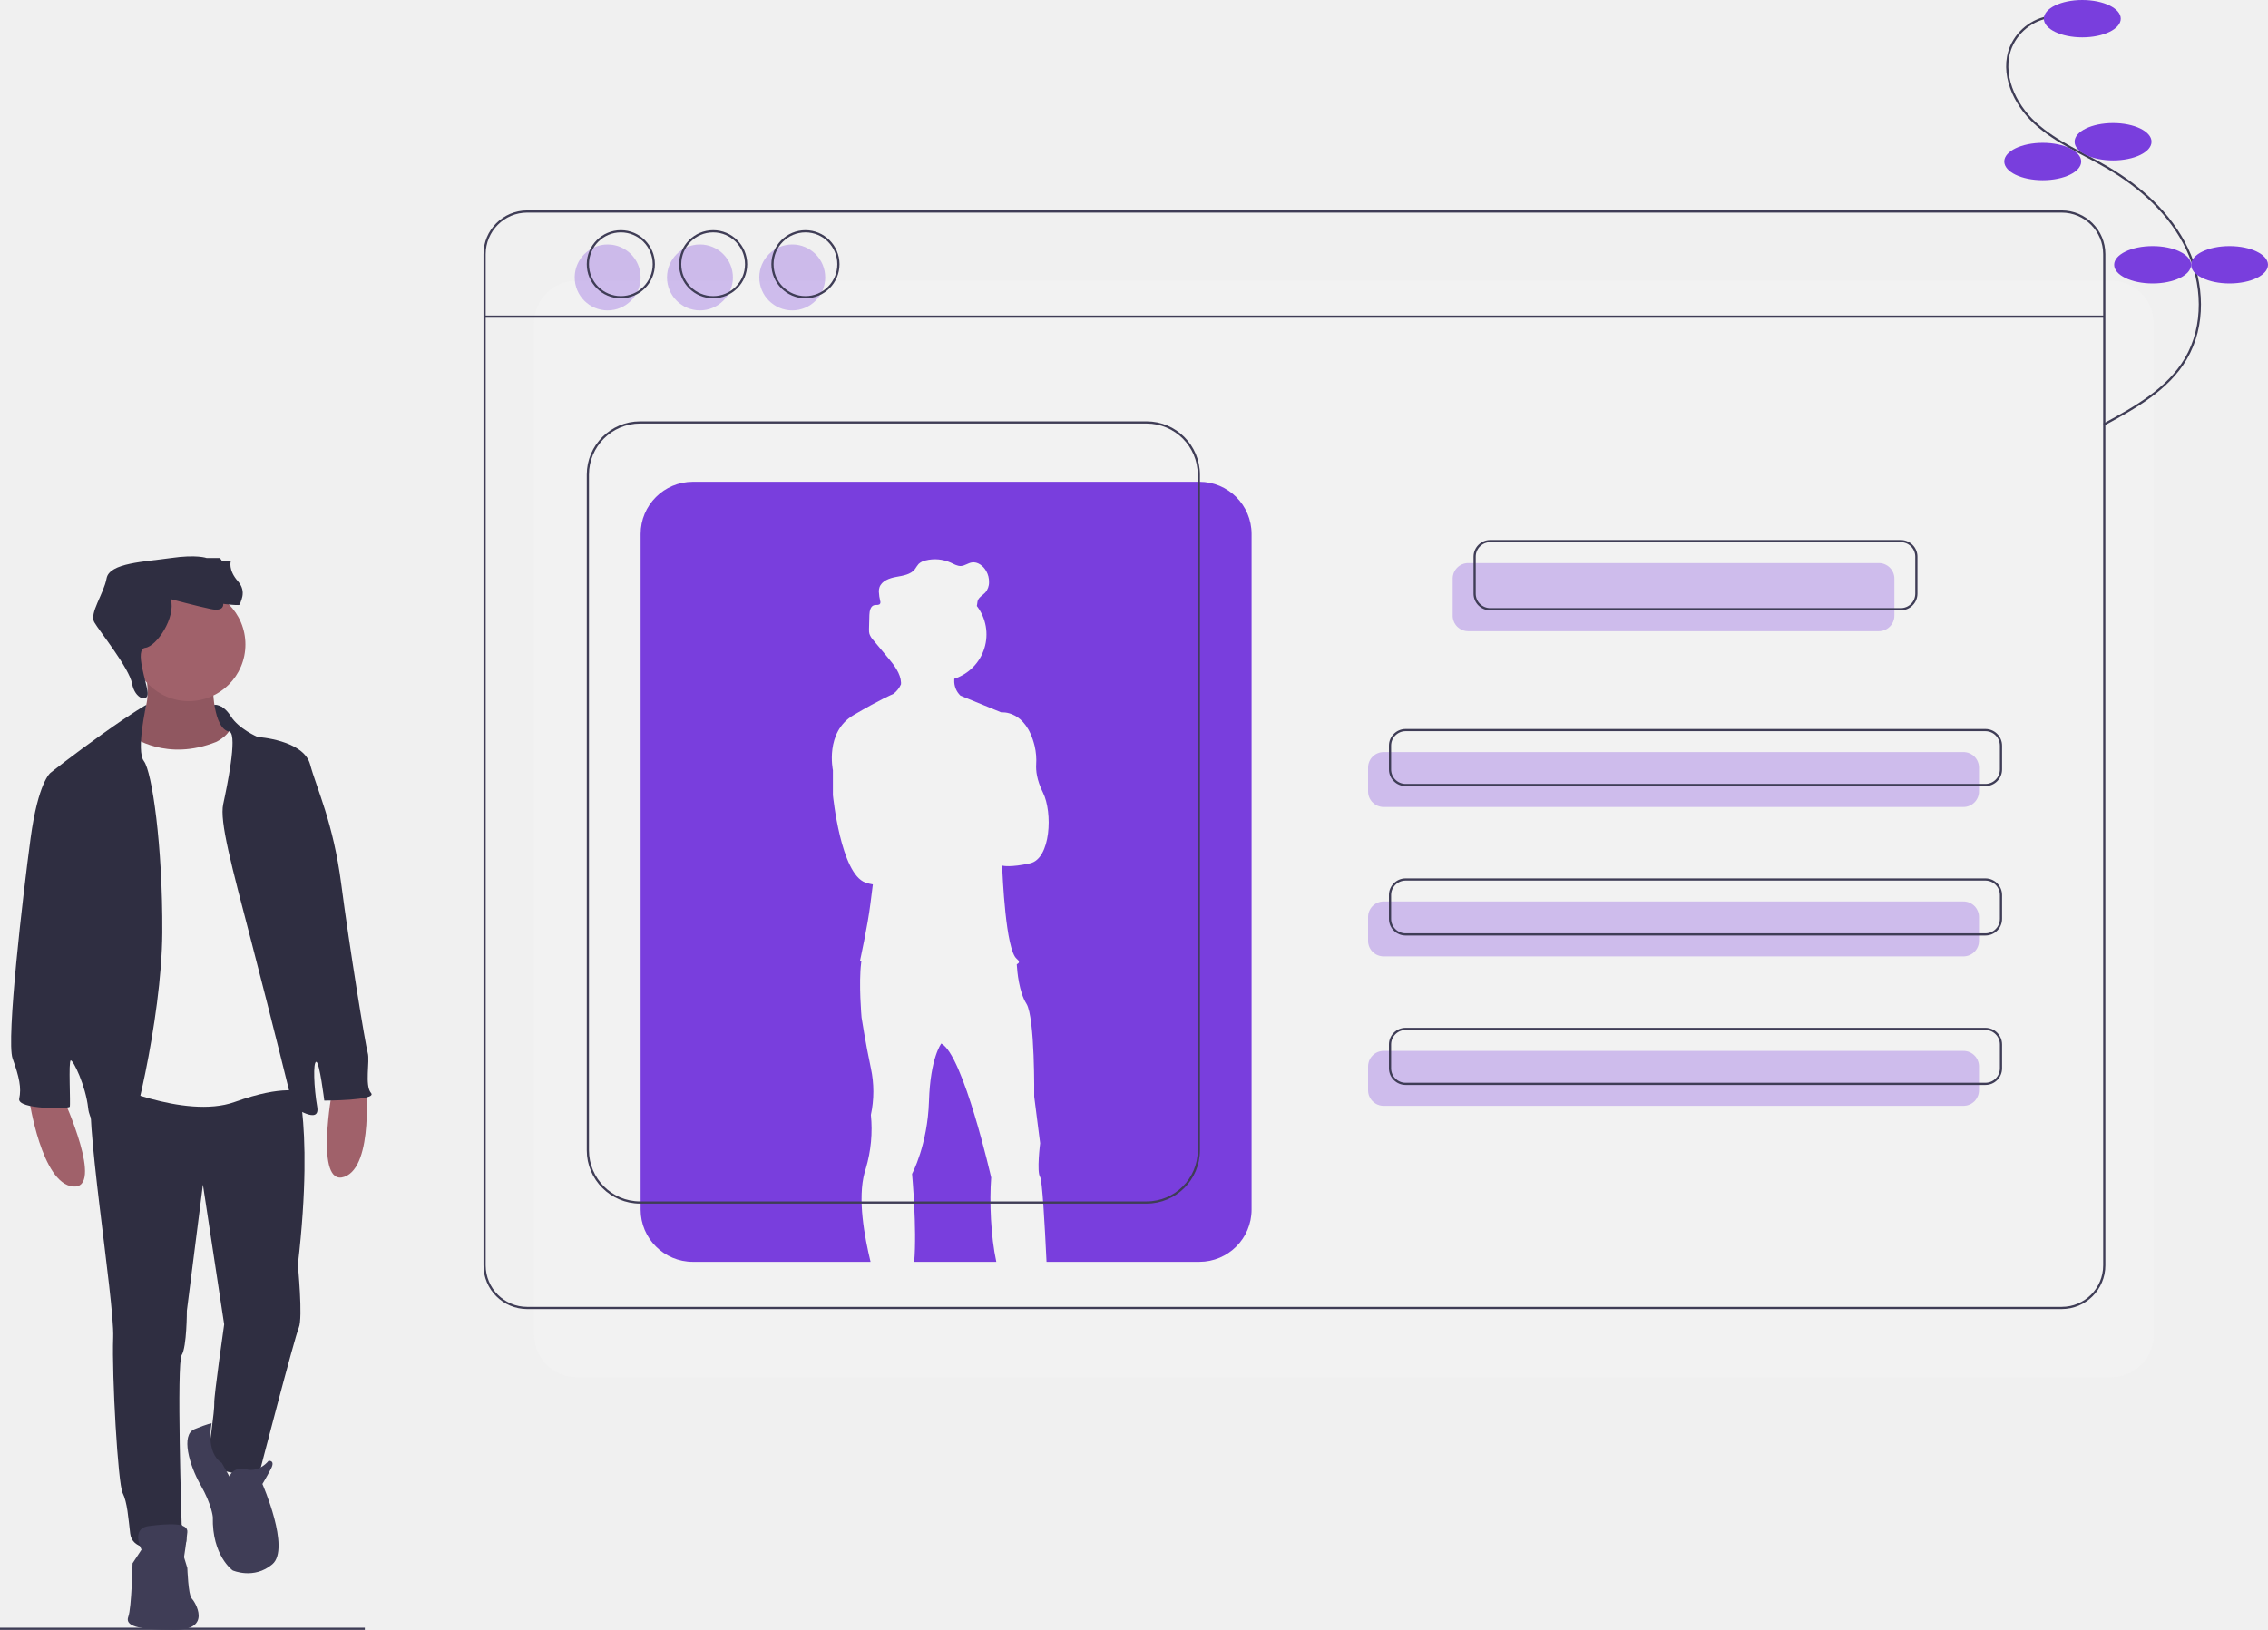
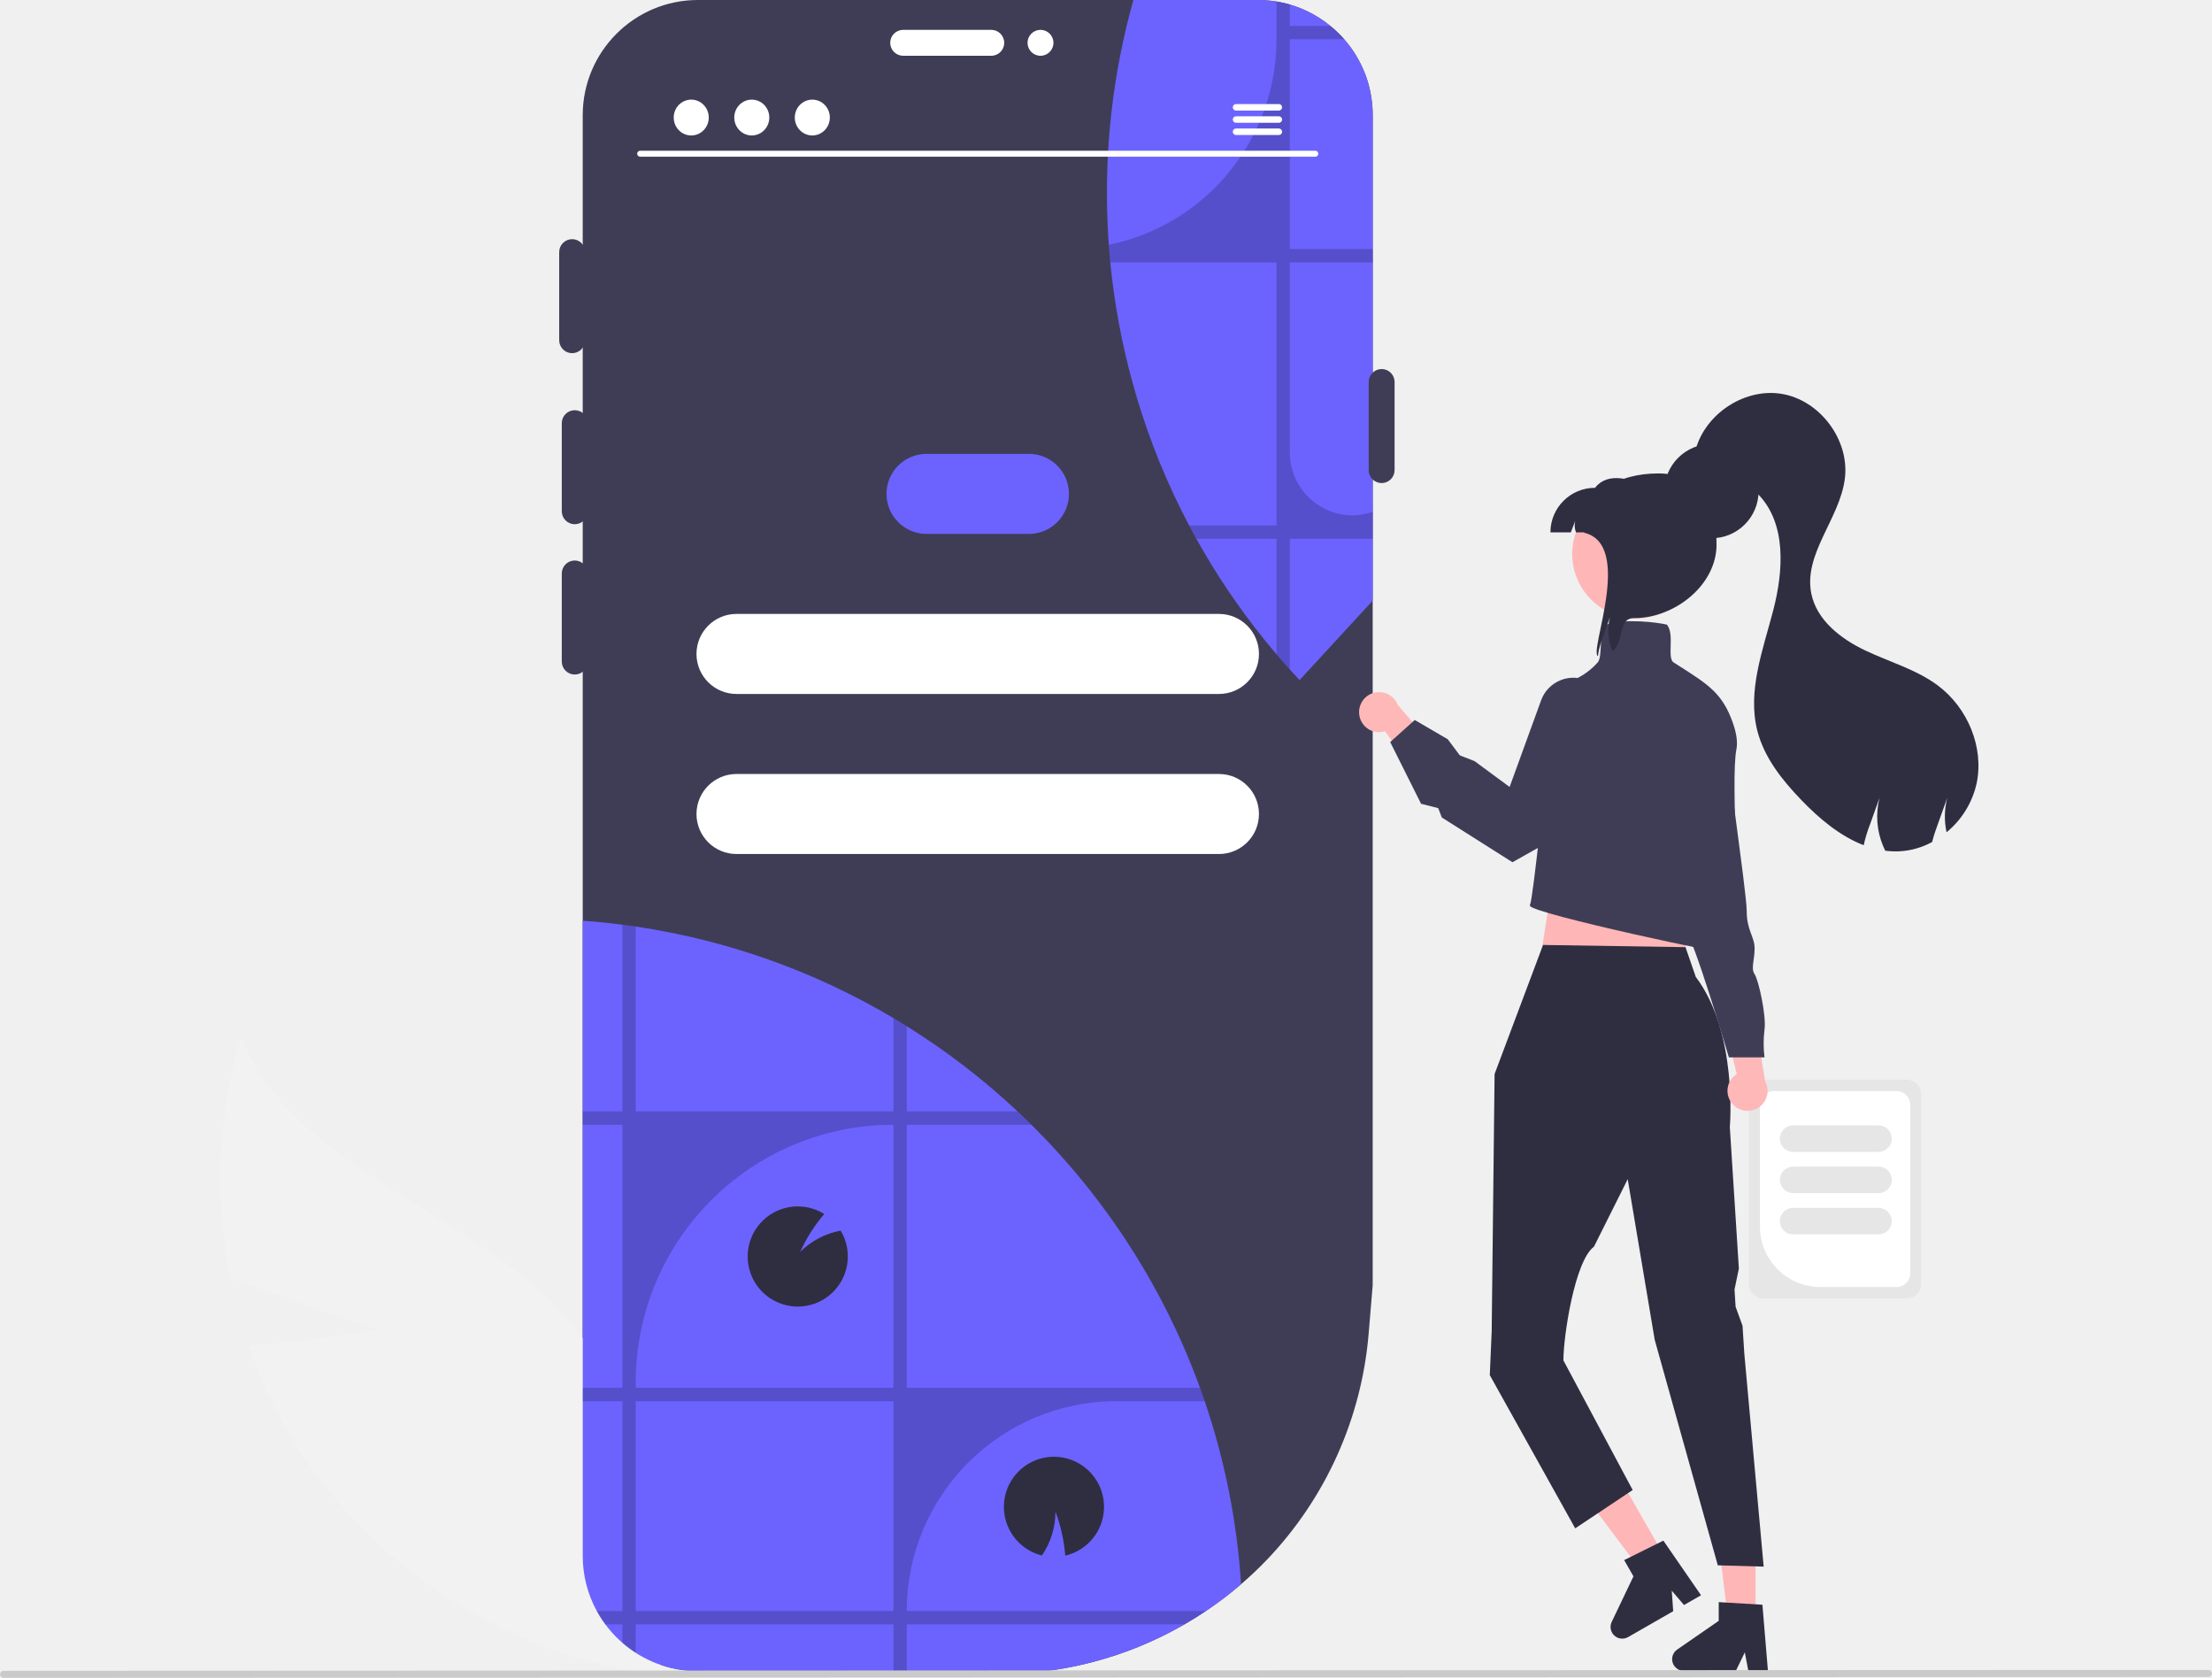
- <svg xmlns="http://www.w3.org/2000/svg" id="fe80fb2b-bcaf-407e-919b-306adc32f78b" data-name="Layer 1" width="1032" height="741.753" viewBox="0 0 1032 741.753">
-   <line y1="741.253" x2="166" y2="741.253" fill="none" stroke="#3f3d56" stroke-miterlimit="10" />
-   <rect x="243" y="127.753" width="737" height="499" rx="19.398" fill="#f2f2f2" />
-   <rect x="220.5" y="96.253" width="737" height="499" rx="19.398" fill="none" stroke="#3f3d56" stroke-miterlimit="10" />
-   <line x1="220.5" y1="144.093" x2="957.5" y2="144.093" fill="none" stroke="#3f3d56" stroke-miterlimit="10" />
-   <rect x="661" y="256.253" width="201" height="31" rx="7.093" fill="#793edd" opacity="0.3" />
-   <rect x="622.5" y="342.253" width="278" height="25" rx="7.093" fill="#793edd" opacity="0.3" />
-   <rect x="622.5" y="410.253" width="278" height="25" rx="7.093" fill="#793edd" opacity="0.3" />
-   <rect x="622.5" y="478.253" width="278" height="25" rx="7.093" fill="#793edd" opacity="0.3" />
-   <rect x="671" y="246.253" width="201" height="31" rx="7.093" fill="none" stroke="#3f3d56" stroke-miterlimit="10" />
-   <rect x="632.5" y="332.253" width="278" height="25" rx="7.093" fill="none" stroke="#3f3d56" stroke-miterlimit="10" />
-   <rect x="632.5" y="400.253" width="278" height="25" rx="7.093" fill="none" stroke="#3f3d56" stroke-miterlimit="10" />
-   <rect x="632.5" y="468.253" width="278" height="25" rx="7.093" fill="none" stroke="#3f3d56" stroke-miterlimit="10" />
-   <circle cx="276.5" cy="126.253" r="15" fill="#793edd" opacity="0.3" />
-   <circle cx="318.5" cy="126.253" r="15" fill="#793edd" opacity="0.3" />
-   <circle cx="360.5" cy="126.253" r="15" fill="#793edd" opacity="0.3" />
-   <circle cx="282.5" cy="120.253" r="15" fill="none" stroke="#3f3d56" stroke-miterlimit="10" />
-   <circle cx="324.5" cy="120.253" r="15" fill="none" stroke="#3f3d56" stroke-miterlimit="10" />
-   <circle cx="366.5" cy="120.253" r="15" fill="none" stroke="#3f3d56" stroke-miterlimit="10" />
-   <path d="M537.854,653.379c-2.511-11.568-3.177-27.369-2.333-38.36,0,0-12.698-55.786-22.69-60.991l-.003.003c-.153.197-5.002,6.554-5.617,26.224-.625,19.983-7.7,33.097-7.7,33.097s2.29,24.908.98,40.028Z" transform="translate(-84.5 -79.12639)" fill="#793edd" />
-   <path d="M630.228,298.379H399.772A23.772,23.772,0,0,0,376,322.151V629.607a23.772,23.772,0,0,0,23.772,23.772h80.855c-2.7-11.199-6.057-28.691-2.657-40.852l-.002-.008.002.005c.159-.568.327-1.127.516-1.67a63.497,63.497,0,0,0,2.292-24.354,50.609,50.609,0,0,0,0-21.232c-2.498-11.656-4.246-23.105-4.246-23.105s-1.377-15.402-.175-24.844c.027-.207.058-.404.087-.605-.424-.097-.662-.152-.662-.152s3.539-16.028,4.788-26.227c.295-2.408.683-5.46,1.103-8.715a20.94,20.94,0,0,1-3.393-.86c-11.24-3.955-14.779-39.758-14.779-39.758V429.656s-3.747-17.381,9.367-25.083c12.628-7.416,17.67-9.446,18.026-9.586.096-.069.19-.131.288-.207a11.061,11.061,0,0,0,3.29-4.234q.026-.429.012-.852c-.213-4.067-3.044-7.765-5.73-10.992q-3.437-4.129-6.873-8.257a8.072,8.072,0,0,1-1.77-2.865,6.604,6.604,0,0,1-.187-1.804q-.003-.337.004-.673.056-3.078.167-6.155c.064-1.792.516-4.054,2.271-4.422.913-.192,2.121.142,2.604-.656a1.565,1.565,0,0,0,.117-1.061c-.006.027-.007.054-.015.081-.006-.033-.012-.067-.018-.1a22.437,22.437,0,0,1-.651-4.386,5.842,5.842,0,0,1,.282-1.97c1.017-2.975,4.518-4.196,7.611-4.757,3.094-.561,6.567-1.044,8.508-3.517a26.951,26.951,0,0,1,1.689-2.374,6.63,6.63,0,0,1,3.166-1.597,17.498,17.498,0,0,1,11.506,1.021c1.496.683,3,1.602,4.641,1.498,1.705-.108,3.162-1.308,4.845-1.6,2.719-.472,5.319,1.566,6.659,3.978a9.851,9.851,0,0,1,1.233,5.023,6.912,6.912,0,0,1-1.764,4.741c-1.17,1.241-2.916,2.094-3.402,3.73-.198.666-.152,1.383-.327,2.055-.022.084-.057.162-.086.244.032.042.067.081.099.123a21.231,21.231,0,0,1-10.332,33.019c-.008.211-.016.421-.015.633a9.173,9.173,0,0,0,2.84,7.065l18.547,7.606s11.166-1.353,15.195,15.31a28.826,28.826,0,0,1,.69,8.457c-.146,2.513.195,6.936,3.057,12.66,4.579,9.159,3.539,30.182-5.828,32.264-8.872,1.972-12.324,1.143-12.664,1.05l-.02.368c.146,3.945,1.55,37.969,6.648,42.086,1.41,1.138,1.14,1.908-.016,2.426l.003.003s.009.219.031.612c.153,2.488.94,11.965,4.353,17.357,3.956,6.245,3.541,42.257,3.541,42.257l2.704,21.232s-1.664,13.114,0,15.402c.946,1.298,2.091,21.404,2.905,38.57h69.53A23.772,23.772,0,0,0,654,629.607V322.151A23.772,23.772,0,0,0,630.228,298.379Z" transform="translate(-84.5 -79.12639)" fill="#793edd" />
-   <rect x="267.5" y="192.253" width="278" height="355" rx="23.772" fill="none" stroke="#3f3d56" stroke-miterlimit="10" />
-   <path d="M185.324,400.757S176,398,174,401s2.727,24.748,2.727,24.748l20.546,1.249-7.17-18.107Z" transform="translate(-84.5 -79.12639)" fill="#2f2e41" />
-   <path d="M113.444,579.347s18.695,41.042,4.298,39.753-19.984-39.753-19.984-39.753Z" transform="translate(-84.5 -79.12639)" fill="#a0616a" />
-   <path d="M235.711,575.071s-8.201,44.348,5.455,39.611,9.764-43.409,9.764-43.409Z" transform="translate(-84.5 -79.12639)" fill="#a0616a" />
-   <path d="M181.347,390.466s-.215,20.629,7.736,21.703-4.513,12.033-4.513,12.033l-14.182,2.793L149.974,425.492l-9.025-11.604s15.901-7.521,9.025-30.943Z" transform="translate(-84.5 -79.12639)" fill="#a0616a" />
-   <path d="M181.347,390.466s-.215,20.629,7.736,21.703-4.513,12.033-4.513,12.033l-14.182,2.793L149.974,425.492l-9.025-11.604s15.901-7.521,9.025-30.943Z" transform="translate(-84.5 -79.12639)" opacity="0.1" />
-   <path d="M217.876,564.95s10.099,21.703,2.149,89.82c0,0,2.364,24.067.43,28.579s-17.835,65.754-17.835,65.754-20.414,4.513-23.207-9.025c0,0,2.793-19.339,2.579-22.348s4.513-35.885,4.513-35.885l-9.67-63.605-7.306,57.373s0,16.546-2.364,20.199,0,77.142,0,77.142,6.661,11.174-3.438,11.389-19.124-.215-19.984-7.306-1.289-14.182-3.438-18.48-4.942-53.505-4.298-70.696-14.182-105.507-9.455-114.747S217.876,564.95,217.876,564.95Z" transform="translate(-84.5 -79.12639)" fill="#2f2e41" />
-   <circle cx="85.888" cy="293.29" r="25.786" fill="#a0616a" />
-   <path d="M144.602,414.318s15.686,11.604,38.464,2.364c0,0,7.521-3.653,6.876-9.24s15.686,44.91,15.686,44.91l16.546,87.886-.86,35.885s-7.306-3.653-30.083,4.513-59.952-9.24-59.952-9.24l1.289-92.184,1.289-53.72,3.438-11.818S139.015,410.45,144.602,414.318Z" transform="translate(-84.5 -79.12639)" fill="#f2f2f2" />
-   <path d="M182.063,399.893s3.796-.617,7.449,5.185,12.248,9.455,12.248,9.455,20.843,1.289,23.852,12.463,10.529,26.43,14.182,54.58,10.959,73.06,12.033,76.713-1.504,14.827,1.504,18.265-21.273,3.438-21.273,3.438-2.149-17.62-3.653-17.62-1.074,11.818.43,20.414-10.959,0-10.959,0-9.67-39.323-18.91-74.779S184.355,452.997,186.074,445.046s6.446-30.728,3.008-32.877S182.063,399.893,182.063,399.893Z" transform="translate(-84.5 -79.12639)" fill="#2f2e41" />
-   <path d="M151.076,399.874s-5.614,3.055-19.796,13.155-23.852,17.835-23.852,17.835-5.587,4.298-9.025,29.868S87.229,552.487,90.237,560.867s4.083,13.323,3.008,18.265,22.563,4.727,22.992,3.653-.645-20.629.43-21.058,6.876,11.604,7.951,21.703,13.538,18.05,16.331,18.05,17.191-58.233,17.405-97.986-4.727-73.275-8.38-78.002S151.076,399.874,151.076,399.874Z" transform="translate(-84.5 -79.12639)" fill="#2f2e41" />
-   <path d="M188.867,751.037s1.719-4.727,7.736-3.223,10.099-3.868,10.099-3.868,3.223-.43,1.074,3.653-3.868,6.876-3.868,6.876,12.893,29.439,4.513,36.53-18.05,2.793-18.05,2.793-9.455-6.661-9.025-24.282c0,0-.43-5.587-5.587-14.612s-9.025-22.777-2.793-25.356,7.835-2.674,7.835-2.674-2.916,13.337,4.616,17.998Z" transform="translate(-84.5 -79.12639)" fill="#3f3d56" />
-   <path d="M148.9,784.344s-5.157-9.67,3.438-10.744,17.835-1.719,17.405,2.793-1.504,11.389-1.504,11.389l1.504,4.942s.43,12.248,1.934,13.752,9.67,14.397-7.736,14.397-22.563-1.934-21.058-6.017,1.934-24.282,1.934-24.282Z" transform="translate(-84.5 -79.12639)" fill="#3f3d56" />
-   <path d="M162.222,351.788s12.033,3.223,18.265,4.513,5.587-2.364,5.587-2.364,8.165,1.074,7.736.215,3.438-5.372-1.074-10.529-3.223-9.025-3.223-9.025h-3.868l-1.074-1.504h-6.017s-4.513-1.719-16.331,0-27.935,2.149-29.224,9.24-7.951,15.901-5.587,19.984,15.901,20.843,17.191,27.935,7.309,8.667,7.093,4.226-6.233-19.912-1.076-20.557S164.586,360.168,162.222,351.788Z" transform="translate(-84.5 -79.12639)" fill="#2f2e41" />
-   <path d="M1019.381,86.584a22.982,22.982,0,0,0-19.81,13.851c-4.954,11.974,1.424,26.039,10.999,34.77s21.874,13.722,33.048,20.282c15.01,8.811,28.497,21.043,36.007,36.744s8.309,35.15-.519,50.15c-8.194,13.922-23.093,22.255-37.302,29.94" transform="translate(-84.5 -79.12639)" fill="none" stroke="#3f3d56" stroke-miterlimit="10" />
-   <ellipse cx="947.5" cy="8.5" rx="17.5" ry="8.5" fill="#793edd" />
-   <ellipse cx="961.5" cy="64.5" rx="17.5" ry="8.5" fill="#793edd" />
-   <ellipse cx="929.5" cy="73.5" rx="17.5" ry="8.5" fill="#793edd" />
-   <ellipse cx="979.5" cy="120.5" rx="17.5" ry="8.5" fill="#793edd" />
-   <ellipse cx="1014.5" cy="120.5" rx="17.5" ry="8.5" fill="#793edd" />
+ <svg xmlns="http://www.w3.org/2000/svg" data-name="Layer 1" width="751.131" height="569.602" viewBox="0 0 751.131 569.602">
+   <path d="M690.56,204.26V601.49l-1.38,16.54a126.311,126.311,0,0,1-34.47,76.58q-4.23,4.425-8.85,8.38a123.197,123.197,0,0,1-11.94,9.09c-2.38,1.6-4.82,3.11-7.3,4.54a125.993,125.993,0,0,1-46.87,15.85H461.39a38.928,38.928,0,0,1-25.62-9.59,39.508,39.508,0,0,1-8.7-10.8,38.896,38.896,0,0,1-4.76-18.69V204.26a39.14,39.14,0,0,1,39.09-39.09H651.48c.45,0,.89.01,1.34.02.29.01.58.02.87.05.39.01.78.04,1.16.08.49.03.97.08,1.45.14.44.06.88.12,1.32.19.09.01.17.03.26.04.56.09,1.12.19,1.67.31.55.11,1.11.24,1.65.38.39.1.79.21,1.18.32.01,0,.03.01.04.01,1.15.34,2.29.73,3.41,1.18.35.13.7.28,1.04.43l.15.06c.28.12.55.24.82.37.81.37,1.61.78,2.4,1.21a40.162,40.162,0,0,1,3.77,2.36c.39.27.77.56,1.14.85.31.23.62.47.92.73a.304.304,0,0,1,.07.05c.04.03.08.07.12.1.27.21.53.43.78.65.49.42.97.86,1.44,1.31.13.12.26.24.39.37.13.12.25.25.38.38.13.12.25.25.37.37a1.893,1.893,0,0,1,.2.2c.36.38.71.77,1.05,1.16.43.49.85.99,1.24,1.5.34.42.66.84.97,1.27.29.39.56.78.83,1.18a3.281,3.281,0,0,1,.2.31c.28.41.54.83.8,1.25.65,1.06,1.24,2.16,1.78,3.27.2.42.39.83.57,1.25.23.51.44,1.02.64,1.53.08.19.15.39.22.58.11.29.21.58.31.87.11.32.22.65.32.97l.24.78c.14.47.26.93.38,1.4.07.28.14.56.2.85a39.063,39.063,0,0,1,.91,6.21c.01.26.03.51.04.77C690.55,203.07,690.56,203.66,690.56,204.26Z" transform="translate(-224.4343 -165.17)" fill="#3f3d56" />
+   <path d="M690.56,204.26V369.08l-24.82,26.96q-1.68-1.77-3.31-3.59-2.325-2.55-4.54-5.18c-.39-.45-.76-.89-1.14-1.34-.99-1.16-1.95-2.34-2.91-3.53a240.766,240.766,0,0,1-23.15-34.3c-.84-1.51-1.66-3.02-2.47-4.55a240.351,240.351,0,0,1-17.71-43.28c-.51-1.69-1-3.4-1.46-5.11a240.717,240.717,0,0,1-7.59-40.89c-.19-1.95-.36-3.89-.5-5.84,0-.05-.01-.11-.01-.16-.16-2.12-.27-4.24-.37-6.38a242.314,242.314,0,0,1,8.72-76.72h42.18c.45,0,.89.01,1.34.02.29.01.58.02.87.05.39.01.78.04,1.16.08.49.03.97.08,1.45.14.44.06.88.12,1.32.19.09.01.17.03.26.04h.01c.56.09,1.12.19,1.67.31.55.11,1.11.24,1.65.38.39.1.79.21,1.18.32.01,0,.03.01.04.01,1.15.34,2.28.73,3.4,1.18.35.13.7.28,1.04.43l.15.06c.28.12.55.24.82.37.81.37,1.61.78,2.4,1.21a40.162,40.162,0,0,1,3.77,2.36c.39.27.77.56,1.14.85.31.23.62.47.92.73a.304.304,0,0,1,.07.05h.01c.18.15.36.3.53.45.12.1.25.2.36.3.17.14.33.29.5.43.08.07.16.14.23.21.24.22.47.44.71.67.13.12.26.24.39.37.13.12.25.25.38.38.13.12.25.25.37.37l.01.01a.855.855,0,0,1,.19.19c.36.38.71.77,1.05,1.16.43.49.85.99,1.24,1.5.34.42.66.84.97,1.27.29.39.56.78.83,1.18a3.281,3.281,0,0,1,.2.31c.28.41.54.83.8,1.25.65,1.06,1.24,2.16,1.78,3.27.2.42.39.83.57,1.25.23.51.44,1.02.64,1.53.08.19.15.39.22.58.11.29.21.58.31.87.11.32.22.65.32.97l.24.78c.14.47.26.93.38,1.4.07.28.14.56.2.85a39.063,39.063,0,0,1,.91,6.21c.01.26.03.51.04.77C690.55,203.07,690.56,203.66,690.56,204.26Z" transform="translate(-224.4343 -165.17)" fill="#6c63ff" />
+   <path d="M690.57,254.27v-4.56H662.43V178.49h18.45c-.34-.39-.69-.78-1.05-1.16h-.01a.855.855,0,0,0-.19-.19v-.01h-.01c-.12-.12-.24-.25-.37-.37a4.441,4.441,0,0,0-.37-.38h-.01c-.13-.13-.26-.25-.39-.37-.24-.23-.47-.45-.71-.67-.07-.07-.15-.14-.23-.21-.17-.14-.33-.29-.5-.43-.11-.1-.24-.2-.36-.3-.17-.15-.35-.3-.53-.45H662.43v-7.24c-.01,0-.03-.01-.04-.01-.39-.11-.79-.22-1.18-.32-.54-.14-1.1-.27-1.65-.38-.55-.12-1.11-.22-1.67-.31v12.8a71.236,71.236,0,0,1-56.94,69.78c0,.05.01.11.01.16.14,1.95.31,3.89.5,5.84h56.43v89.28H628.22c.81,1.53,1.63,3.04,2.47,4.55h27.2v39.17q2.22,2.625,4.54,5.18V348.1h28.14v-9.18h-.01c-.09.03-.17.06-.26.09-13.71,4.61-27.87-5.79-27.87-20.26V254.27Z" transform="translate(-224.4343 -165.17)" opacity="0.2" />
+   <path d="M352.382,616.513,302.64,599.134a170.006,170.006,0,0,1,3.577-81.72c18.87,45.43,77.726,58.131,110.404,94.902a102.259,102.259,0,0,1,23.696,85.409l9.524,36.136A171.354,171.354,0,0,1,327.238,659.341a165.52,165.52,0,0,1-18.323-37.262C330.386,620.556,352.382,616.513,352.382,616.513Z" transform="translate(-224.4343 -165.17)" fill="#f2f2f2" />
+   <path d="M419.598,343.138a4.404,4.404,0,0,1-4.399-4.399V308.827a4.399,4.399,0,1,1,8.798,0v29.912A4.404,4.404,0,0,1,419.598,343.138Z" transform="translate(-224.4343 -165.17)" fill="#3f3d56" />
+   <rect x="301.033" y="154.085" width="61.948" height="27.168" rx="13.584" fill="#6c63ff" />
+   <rect x="236.508" y="208.421" width="190.998" height="27.168" rx="13.584" fill="#fff" />
+   <rect x="236.508" y="262.758" width="190.998" height="27.168" rx="13.584" fill="#fff" />
+   <path d="M418.718,285.073a4.404,4.404,0,0,1-4.399-4.399V250.762a4.399,4.399,0,0,1,8.798,0v29.912A4.404,4.404,0,0,1,418.718,285.073Z" transform="translate(-224.4343 -165.17)" fill="#3f3d56" />
+   <path d="M526.728,179.703a4.404,4.404,0,0,1,4.399-4.399h29.912a4.399,4.399,0,0,1,0,8.798H531.127A4.404,4.404,0,0,1,526.728,179.703Z" transform="translate(-224.4343 -165.17)" fill="#fff" />
+   <path d="M419.598,394.165a4.404,4.404,0,0,1-4.399-4.399V359.854a4.399,4.399,0,1,1,8.798,0v29.912A4.404,4.404,0,0,1,419.598,394.165Z" transform="translate(-224.4343 -165.17)" fill="#3f3d56" />
+   <path d="M693.598,329.165a4.404,4.404,0,0,1-4.399-4.399V294.854a4.399,4.399,0,1,1,8.798,0v29.912A4.404,4.404,0,0,1,693.598,329.165Z" transform="translate(-224.4343 -165.17)" fill="#3f3d56" />
+   <circle cx="353.321" cy="14.533" r="4.399" fill="#fff" />
+   <path d="M818.327,601.036V536.627a4.923,4.923,0,0,1,4.917-4.917h48.643a4.923,4.923,0,0,1,4.917,4.917v64.409a4.923,4.923,0,0,1-4.917,4.917H823.244A4.923,4.923,0,0,1,818.327,601.036Z" transform="translate(-224.4343 -165.17)" fill="#e6e6e6" />
+   <path d="M822.058,581.582V540.174a4.61,4.61,0,0,1,4.605-4.605H868.468a4.61,4.61,0,0,1,4.605,4.605v57.316a4.61,4.61,0,0,1-4.605,4.605H842.571A20.536,20.536,0,0,1,822.058,581.582Z" transform="translate(-224.4343 -165.17)" fill="#fff" />
+   <path d="M828.827,551.727a4.505,4.505,0,0,1,4.5-4.5h29a4.5,4.5,0,0,1,0,9h-29A4.505,4.505,0,0,1,828.827,551.727Z" transform="translate(-224.4343 -165.17)" fill="#e6e6e6" />
+   <path d="M828.827,565.727a4.505,4.505,0,0,1,4.5-4.5h29a4.5,4.5,0,0,1,0,9h-29A4.505,4.505,0,0,1,828.827,565.727Z" transform="translate(-224.4343 -165.17)" fill="#e6e6e6" />
+   <path d="M828.827,579.727a4.505,4.505,0,0,1,4.5-4.5h29a4.5,4.5,0,0,1,0,9h-29A4.505,4.505,0,0,1,828.827,579.727Z" transform="translate(-224.4343 -165.17)" fill="#e6e6e6" />
+   <polygon points="596.14 549.413 586.754 549.413 582.288 513.208 596.141 513.209 596.14 549.413" fill="#ffb6b6" />
+   <path d="M824.773,732.405h-6.66l-1.189-6.288-3.045,6.288H796.214a3.971,3.971,0,0,1-2.256-7.239l14.107-9.743V709.067l14.838.886Z" transform="translate(-224.4343 -165.17)" fill="#2f2e41" />
+   <polygon points="565.113 528.194 556.97 532.862 535.089 503.675 547.108 496.785 565.113 528.194" fill="#ffb6b6" />
+   <path d="M802.054,706.737l-5.778,3.313L792.117,705.186l.486,6.97-15.325,8.786a3.971,3.971,0,0,1-5.558-5.157l7.392-15.468-3.162-5.515,13.313-6.612Z" transform="translate(-224.4343 -165.17)" fill="#2f2e41" />
+   <polygon points="527.912 294.594 522.473 329.267 574.143 329.947 567.344 296.634 527.912 294.594" fill="#ffb6b6" />
+   <path d="M748.407,485.971l-16.456,43.819-.931,82.848-.049,4.342-.645,15.035,29,52,19.521-13-23.521-44v-.125c0-8.094,3.853-33.705,10.375-38.497h0l11.459-22.909,9.165,54.532,21.428,76.559,15.572.441-6.572-72.3-.606-9.464-2.349-6.452-.375-5.858,1.481-7.117-3.072-48.016s2.807-32.067-11.558-50.989l-3.496-10.101Z" transform="translate(-224.4343 -165.17)" fill="#2f2e41" />
+   <path d="M812.819,540.063a6.76,6.76,0,0,1,1.348-10.277l-5.54-23.375,11.725,4.284,3.463,21.54a6.797,6.797,0,0,1-10.997,7.828Z" transform="translate(-224.4343 -165.17)" fill="#ffb8b8" />
+   <path d="M784.622,442.11,789.328,454.21s-2.017,12.1,1.344,14.789,2.017,2.689,2.017,4.706a10.341,10.341,0,0,0,4.033,7.395c2.689,2.017,14.789,43.023,14.789,43.023h12.1a37.912,37.912,0,0,1,0-9.411c.672-4.706-2.017-16.806-3.361-18.823s0-4.706,0-8.739-2.689-6.05-2.689-12.773-8.067-59.157-7.395-65.207-6.722-11.428-6.722-11.428h-6.722Z" transform="translate(-224.4343 -165.17)" fill="#3f3d56" />
+   <path d="M686,407.823a6.76,6.76,0,0,0,8.719,5.606l14.274,19.322,4.299-11.72L699.078,404.479a6.797,6.797,0,0,0-13.078,3.344Z" transform="translate(-224.4343 -165.17)" fill="#ffb8b8" />
+   <path d="M743.998,472.741a.515.515,0,0,1,.016-.533c.978-1.725,5.58-45.553,8.435-74.592l.037-.367.369.011c.076.002,7.519.144,14.082-7.172.858-.957.962-3.16,1.072-5.494.134-2.842.272-5.781,1.789-7.299l.066-.066.088-.03c6.388-2.128,17.174-.751,20.381-.01l.139.032.086.114c1.326,1.749,1.253,4.548,1.182,7.255-.064,2.435-.124,4.735.956,5.428q1.252.806,2.407,1.54c9.494,6.056,14.259,9.096,17.751,18.988,1.278,3.622,1.686,6.661,1.212,9.031-2.049,10.245,1.376,61.518,1.884,63.548a9.437,9.437,0,0,0,1.47,2.649c.848,1.222,1.581,2.277,1.159,3.085-.288.55-1.031.807-2.34.807C811.308,489.668,745.433,475.423,743.998,472.741Zm.677-.102Z" transform="translate(-224.4343 -165.17)" fill="#3f3d56" />
+   <path d="M714.147,442.768l-.11-.07-1.234-3.179-5.819-1.482L696.51,417.09l8.329-7.496,11.211,6.539,4.082,5.458,5.059,1.994,11.862,8.749L747.752,402.909A11.642,11.642,0,0,1,763.989,396.52l11.567,5.91.1.073c.185.184,4.507,4.622,3.772,12.736-.689,7.605-6.201,19.921-28.576,35.43l-12.831,7.218Z" transform="translate(-224.4343 -165.17)" fill="#3f3d56" />
+   <path d="M760.987,363.744a21.845,21.845,0,1,0-1.11-18.61c-.1.25-.19.5-.28.76A21.815,21.815,0,0,0,760.987,363.744Z" transform="translate(-224.4343 -165.17)" fill="#ffb6b6" />
+   <path d="M757.847,345.894c.94-2.63.53-1.26,1.48-3.88a6.539,6.539,0,0,0,.27,3.88h26.01v-15.12c-7.62-3.02-15.07-5.59-19.57,0a15.121,15.121,0,0,0-15.12,15.12Z" transform="translate(-224.4343 -165.17)" fill="#2f2e41" />
+   <path d="M767.067,387.924c.02-.28.05-.57.09-.85a29.448,29.448,0,0,1,1.69-6c.75-2.11,1.51-4.23,2.27-6.34a18.152,18.152,0,0,0,.85,11.52c4.39-3.42,1.62-11.24,7.36-11.24,13.8,0,28-11.19,28-25,0-13.8-5.92-24.12-19.72-24.12-13.81,0-25.01,6.32-25.28,20.12C779.327,350.014,763.857,386.524,767.067,387.924Z" transform="translate(-224.4343 -165.17)" fill="#2f2e41" />
+   <circle cx="581.168" cy="166.729" r="16" fill="#2f2e41" />
+   <path d="M799.847,319.394l1.92-2.46c4.5,7.19,13.66,9.91,19.61,15.96,9.76,9.93,8.69,26.07,5.18,39.54-3.52,13.47-8.84,27.42-5.36,40.91,2.32,9,8.35,16.58,14.79,23.29,6.07,6.34,13.27,12.4,21.31,15.47a47.021,47.021,0,0,1,2.15-7.09c1.07-3,2.14-6.01,3.22-9a25.779,25.779,0,0,0,1.21,16.35c.22.54.47,1.08.73,1.61a27.661,27.661,0,0,0,4.65.21,26.105,26.105,0,0,0,11.27-3.16,55.949,55.949,0,0,1,1.92-6.01c1.07-3,2.14-6.01,3.22-9a25.414,25.414,0,0,0-.24,11.7,29.788,29.788,0,0,0,10.21-16.59c2.58-12.31-3.08-25.7-13.15-33.23-7.36-5.5-16.47-7.99-24.77-11.95-8.3-3.95-16.44-10.31-18.23-19.32-2.67-13.48,9.7-25.37,11.41-39,1.64-13.14-8.48-26.65-21.55-28.76C816.277,296.764,802.417,306.404,799.847,319.394Z" transform="translate(-224.4343 -165.17)" fill="#2f2e41" />
+   <path d="M645.867,702.987a123.198,123.198,0,0,1-11.94,9.09c-2.38,1.6-4.82,3.11-7.3,4.54a125.993,125.993,0,0,1-46.87,15.85h-118.36a38.927,38.927,0,0,1-25.62-9.59,39.507,39.507,0,0,1-8.7-10.8,38.896,38.896,0,0,1-4.76-18.69v-215.64q6.78.48,13.46,1.35c1.52.19,3.03.4,4.54.63a240.059,240.059,0,0,1,87.5,31.07c1.52.9,3.04,1.82,4.54,2.77a241.861,241.861,0,0,1,37.6,28.9q2.385,2.235,4.71,4.55a241.853,241.853,0,0,1,57.25,89.28q.825,2.265,1.6,4.56A240.536,240.536,0,0,1,645.867,702.987Z" transform="translate(-224.4343 -165.17)" fill="#6c63ff" />
+   <path d="M532.357,712.077a71.22,71.22,0,0,1,71.23-71.22h29.93q-.78-2.295-1.6-4.56h-99.56v-89.28h42.31q-2.325-2.31-4.71-4.55h-37.6v-28.9c-1.5-.95-3.02-1.87-4.54-2.77v31.67h-87.5v-62.74c-1.51-.23-3.02-.44-4.54-.63v63.37h-13.46v4.55h13.46v89.28h-13.46v4.56h13.46v71.22h-8.7a39.792,39.792,0,0,0,2.91,4.54h5.79v6.26a38.985,38.985,0,0,0,4.54,3.41v-9.67h87.5v15.85h4.54v-15.85h94.27c2.48-1.43,4.92-2.94,7.3-4.54Zm-4.54,0h-87.5v-71.22h87.5Zm0-75.78h-87.5v-1.77a87.508,87.508,0,0,1,87.5-87.51Z" transform="translate(-224.4343 -165.17)" opacity="0.2" />
+   <path d="M512.327,591.727a17.005,17.005,0,1,1-8-14.42,54.158,54.158,0,0,0-8.19,12.89,26.272,26.272,0,0,1,13.75-7.25A16.882,16.882,0,0,1,512.327,591.727Z" transform="translate(-224.4343 -165.17)" fill="#2f2e41" />
+   <path d="M570.306,688.748a17.005,17.005,0,1,1,15.853,4.54,54.159,54.159,0,0,0-3.323-14.906,26.272,26.272,0,0,1-4.596,14.849A16.882,16.882,0,0,1,570.306,688.748Z" transform="translate(-224.4343 -165.17)" fill="#2f2e41" />
+   <path d="M671.103,218.372H441.78a1.016,1.016,0,0,1,0-2.031H671.103a1.016,1.016,0,0,1,0,2.031Z" transform="translate(-224.4343 -165.17)" fill="#fff" />
+   <ellipse cx="234.726" cy="39.905" rx="5.95" ry="6.083" fill="#fff" />
+   <ellipse cx="255.282" cy="39.905" rx="5.95" ry="6.083" fill="#fff" />
+   <ellipse cx="275.838" cy="39.905" rx="5.95" ry="6.083" fill="#fff" />
+   <path d="M658.727,200.499H644.125a1.106,1.106,0,0,0,0,2.211H658.727a1.106,1.106,0,0,0,0-2.211Z" transform="translate(-224.4343 -165.17)" fill="#fff" />
+   <path d="M658.727,204.649H644.125a1.106,1.106,0,0,0,0,2.211H658.727a1.106,1.106,0,0,0,0-2.211Z" transform="translate(-224.4343 -165.17)" fill="#fff" />
+   <path d="M658.727,208.794H644.125a1.106,1.106,0,0,0,0,2.211H658.727a1.106,1.106,0,0,0,0-2.211Z" transform="translate(-224.4343 -165.17)" fill="#fff" />
+   <path d="M974.375,734.465l-748.75.307a1.191,1.191,0,0,1,0-2.381l748.75-.307a1.191,1.191,0,0,1,0,2.381Z" transform="translate(-224.4343 -165.17)" fill="#cacaca" />
</svg>
